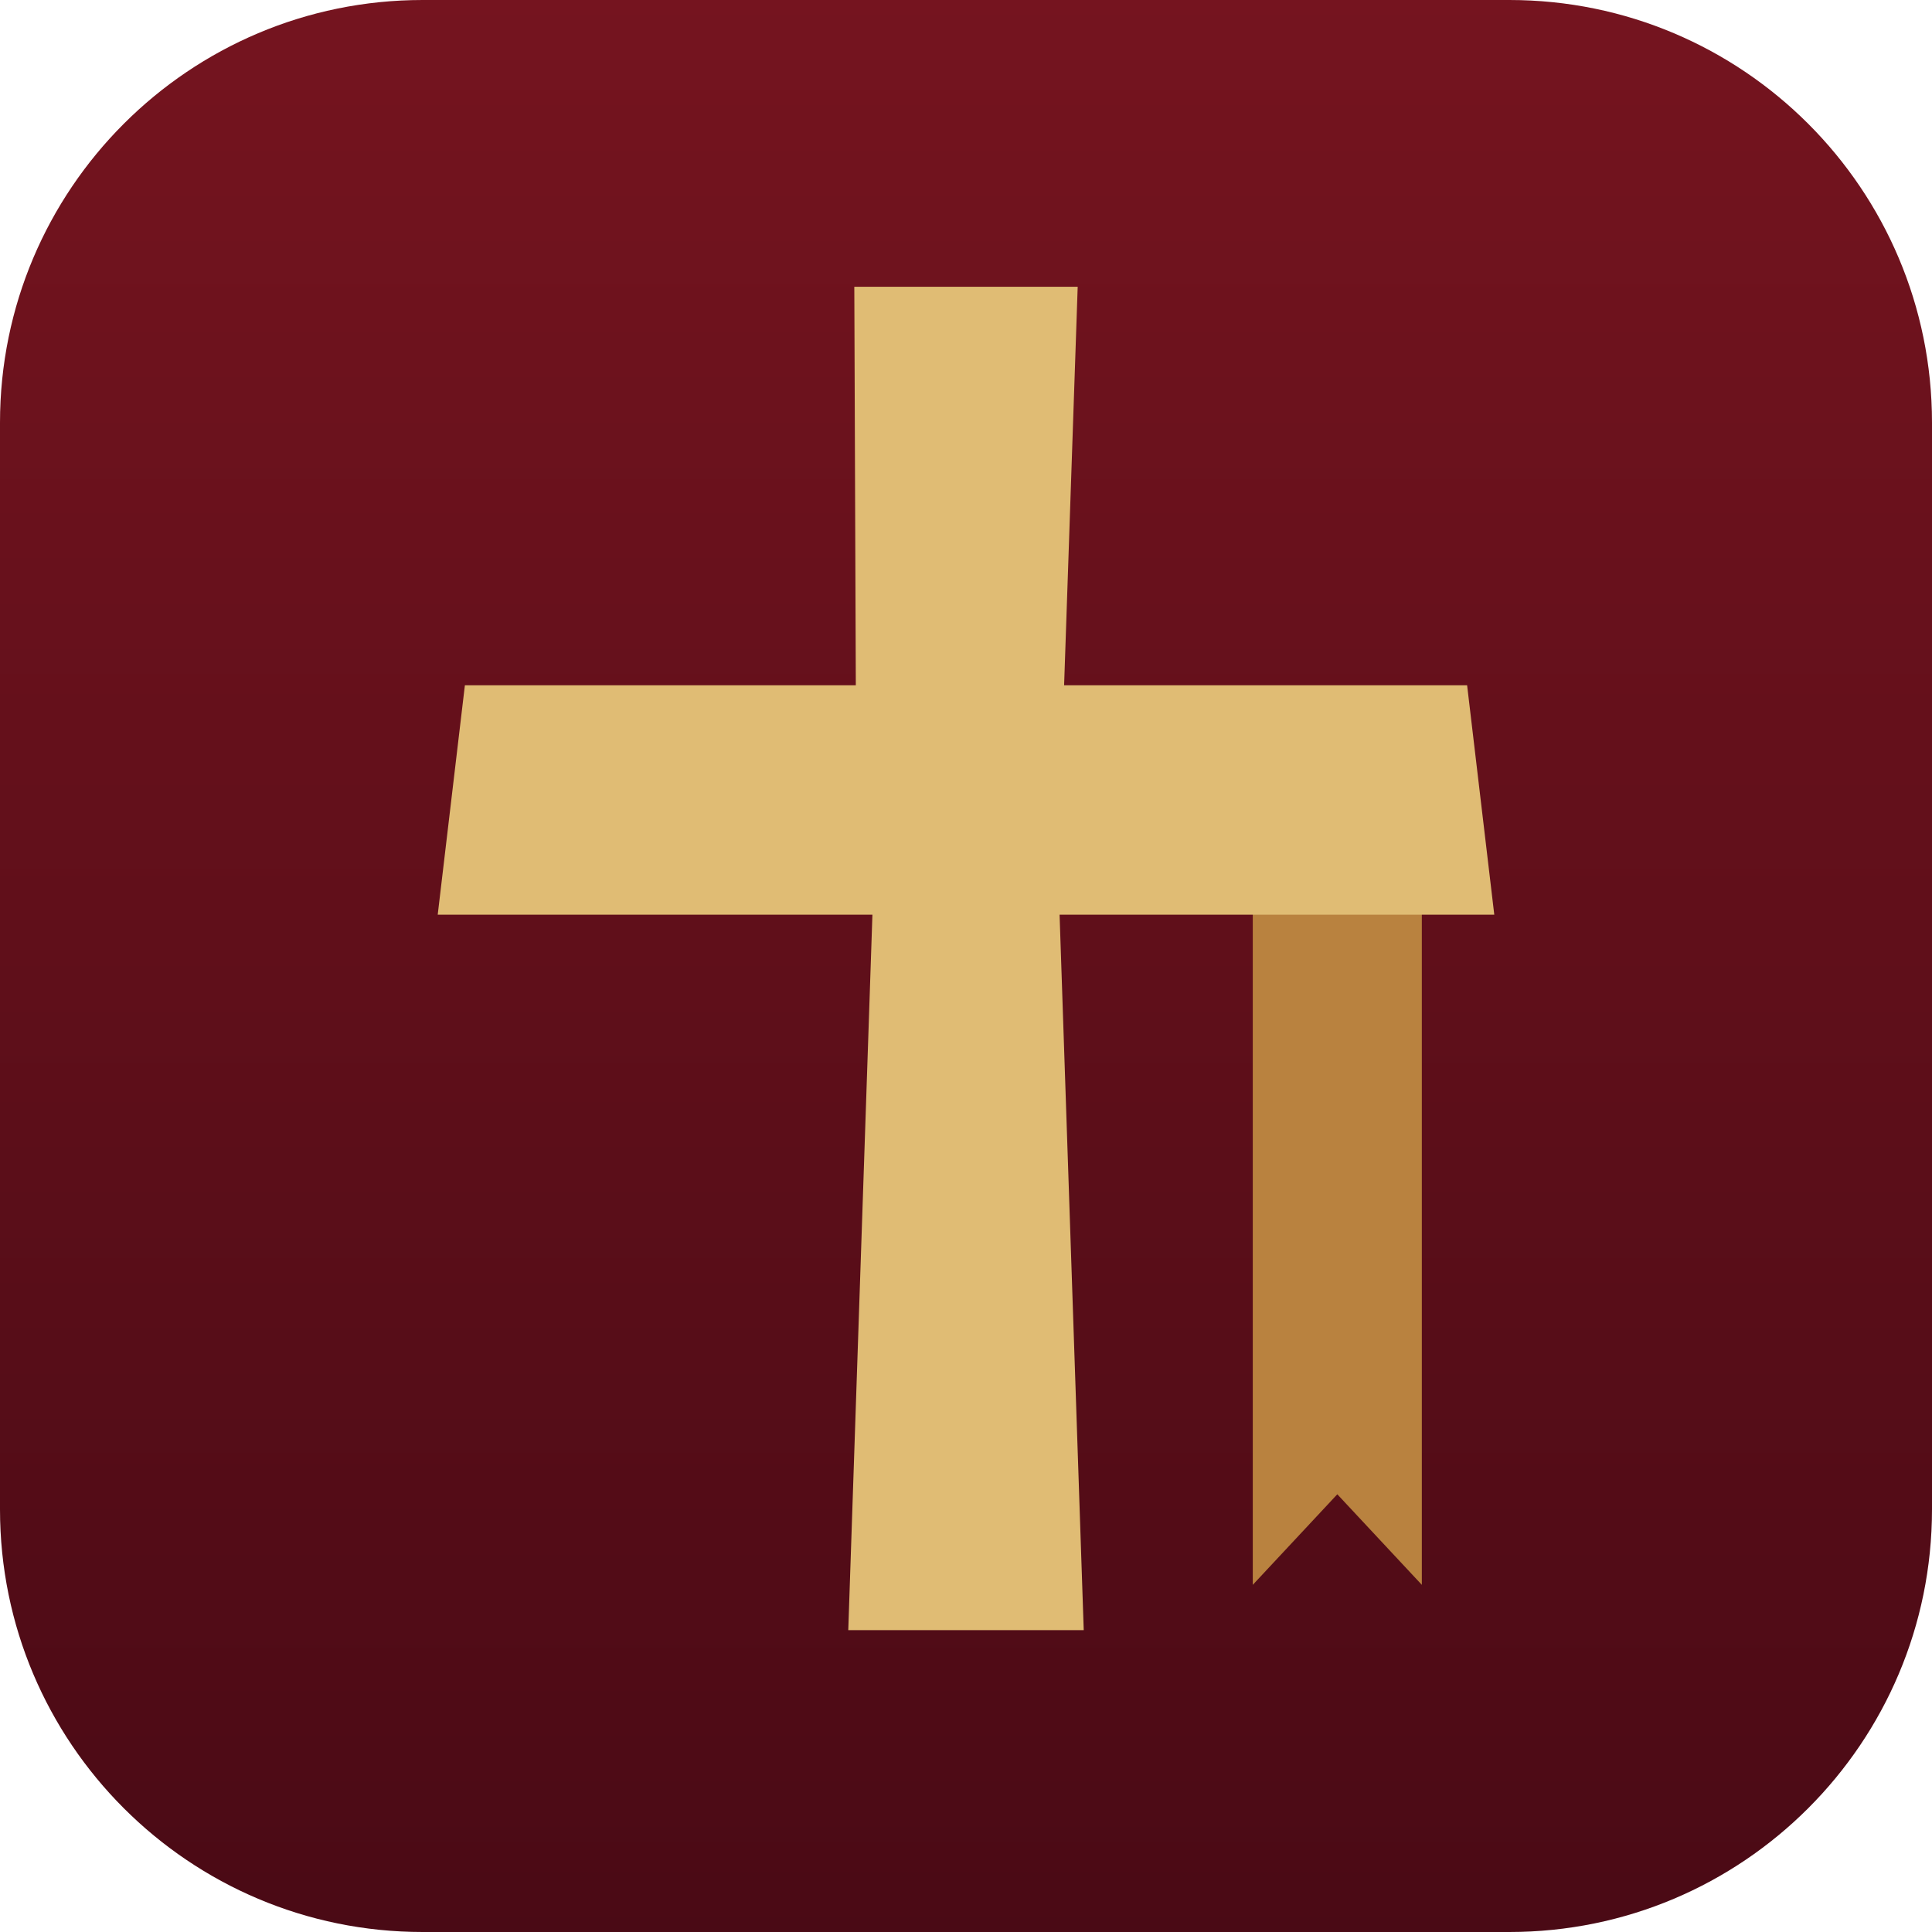
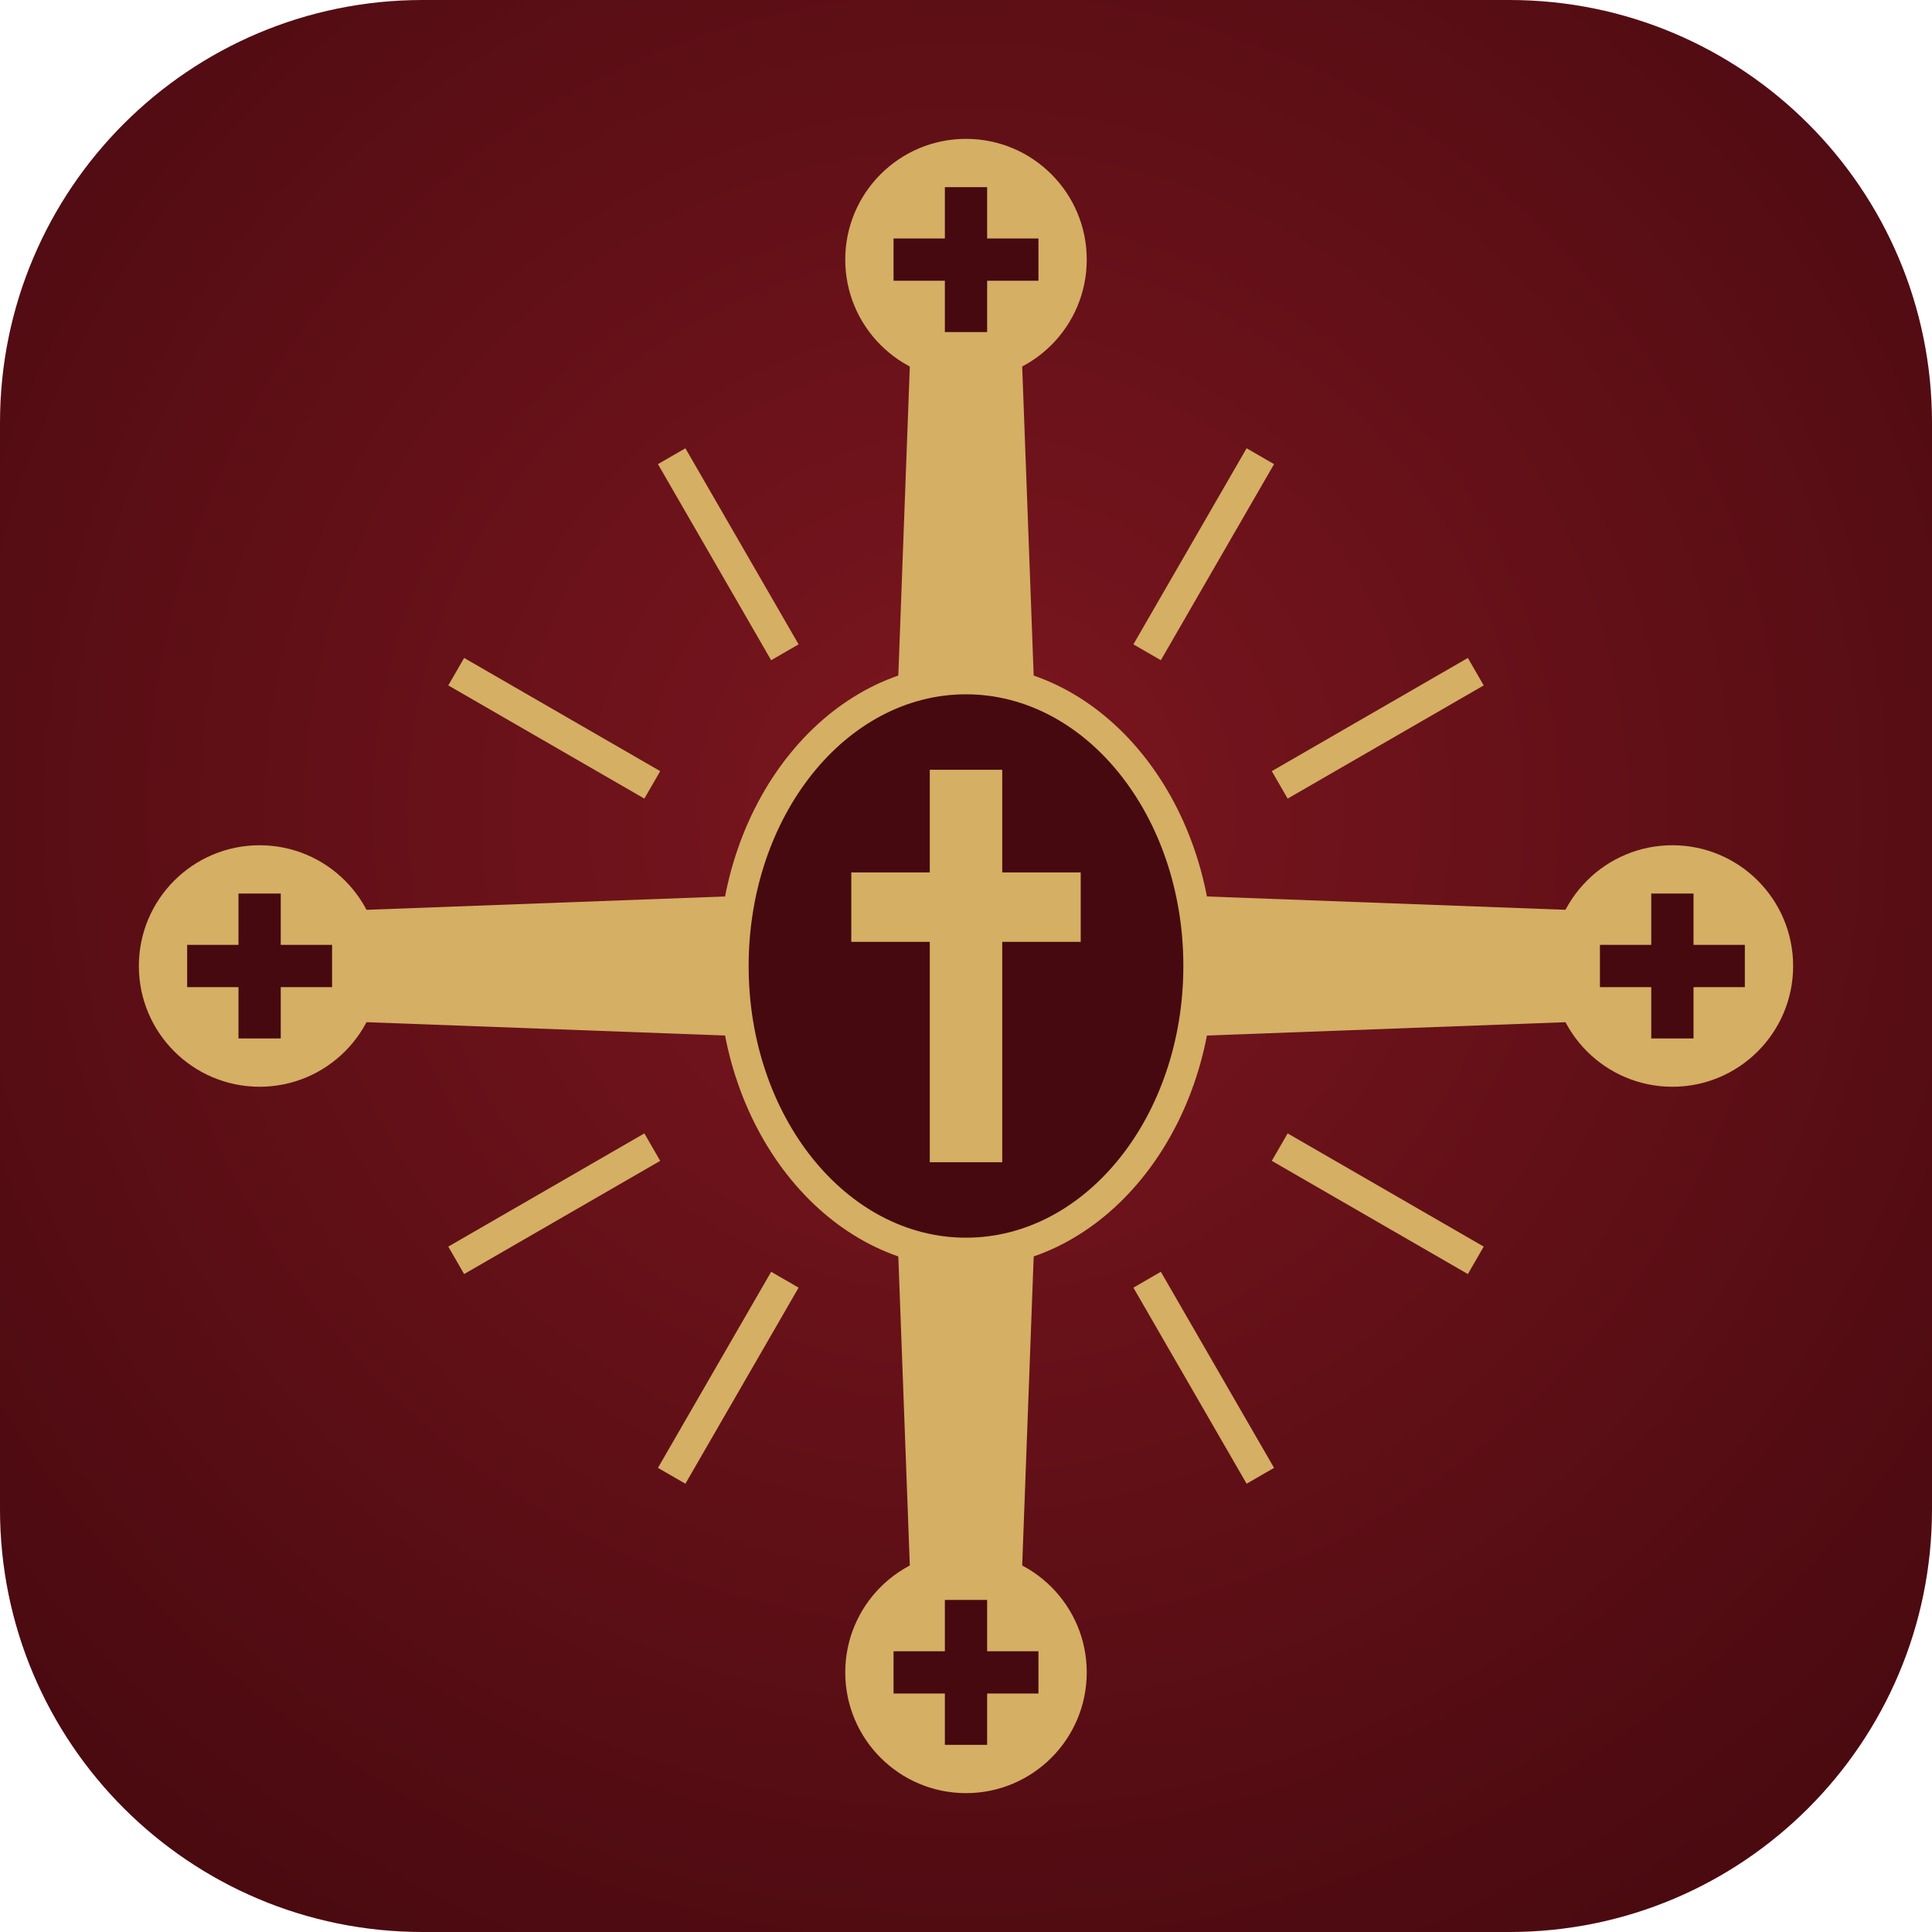
<svg xmlns="http://www.w3.org/2000/svg" viewBox="0 0 64 64" role="img" aria-label="Liturgicum">
  <defs>
-     <linearGradient id="campo" x1="0" y1="0" x2="0" y2="1">
-       <stop offset="0" stop-color="#75141f" />
-       <stop offset="1" stop-color="#4a0a15" />
-     </linearGradient>
+     <radialGradient id="piel" cx="50%" cy="42%" r="72%">
+       <stop offset="0" stop-color="#7c161f" />
+       <stop offset="1" stop-color="#46090f" />
+     </radialGradient>
+     <g id="rayo">
+       <path d="M32 12.5v7.5" fill="none" stroke="#d4af64" stroke-width="1.05" />
+     </g>
  </defs>
-   <rect width="64" height="64" rx="14" fill="url(#campo)" />
-   <path fill="#b9823f" d="M41.5 26h5.6v26.5l-2.8-3-2.8 3z" />
-   <path fill="#e0bc74" d="M28.3 9.5h7.4l-.45 13.2H48.6l.9 7.6H35.1L35.9 54h-7.8l.8-23.7H14.5l.9-7.6h12.95z" />
+   <rect width="64" height="64" rx="14" fill="url(#piel)" />
+   <g>
+     <use href="#rayo" />
+     <use href="#rayo" transform="rotate(30 32 32)" />
+     <use href="#rayo" transform="rotate(60 32 32)" />
+     <use href="#rayo" transform="rotate(90 32 32)" />
+     <use href="#rayo" transform="rotate(120 32 32)" />
+     <use href="#rayo" transform="rotate(150 32 32)" />
+     <use href="#rayo" transform="rotate(180 32 32)" />
+     <use href="#rayo" transform="rotate(210 32 32)" />
+     <use href="#rayo" transform="rotate(240 32 32)" />
+     <use href="#rayo" transform="rotate(270 32 32)" />
+     <use href="#rayo" transform="rotate(300 32 32)" />
+     <use href="#rayo" transform="rotate(330 32 32)" />
+   </g>
+   <path fill="#d4af64" d="M30.3 7.8h3.4l.9 24.2h-5.2zM30.3 56.2h3.4l.9-24.2h-5.2z                           M7.8 30.3v3.4l24.2.9v-5.2zM56.2 30.3v3.4l-24.2.9v-5.2z" />
+   <g fill="#d4af64">
+     <circle cx="32" cy="8.6" r="4" />
+     <circle cx="32" cy="55.4" r="4" />
+     <circle cx="8.6" cy="32" r="4" />
+     <circle cx="55.4" cy="32" r="4" />
+   </g>
+   <g fill="#46090f">
+     <path d="M31.3 6.2h1.4v1.7h1.7v1.4h-1.7v1.7h-1.4V9.3h-1.7V7.9h1.7z" />
+     <path d="M31.3 53h1.4v1.7h1.7v1.4h-1.7v1.7h-1.4v-1.7h-1.7v-1.4h1.7z" />
+     <path d="M7.9 29.6h1.4v1.7H11v1.4H9.3v1.7H7.9v-1.7H6.2v-1.4h1.7z" />
+     <path d="M54.7 29.6h1.4v1.7h1.7v1.4h-1.7v1.7h-1.4v-1.7H53v-1.4h1.7z" />
+   </g>
+   <ellipse cx="32" cy="32" rx="8.2" ry="10" fill="#d4af64" />
+   <ellipse cx="32" cy="32" rx="7.2" ry="9" fill="#46090f" />
+   <path fill="#d4af64" d="M30.8 25.5h2.4v3.4h2.6v2.3h-2.6v7.3h-2.4v-7.3h-2.6v-2.3h2.6z" />
</svg>
